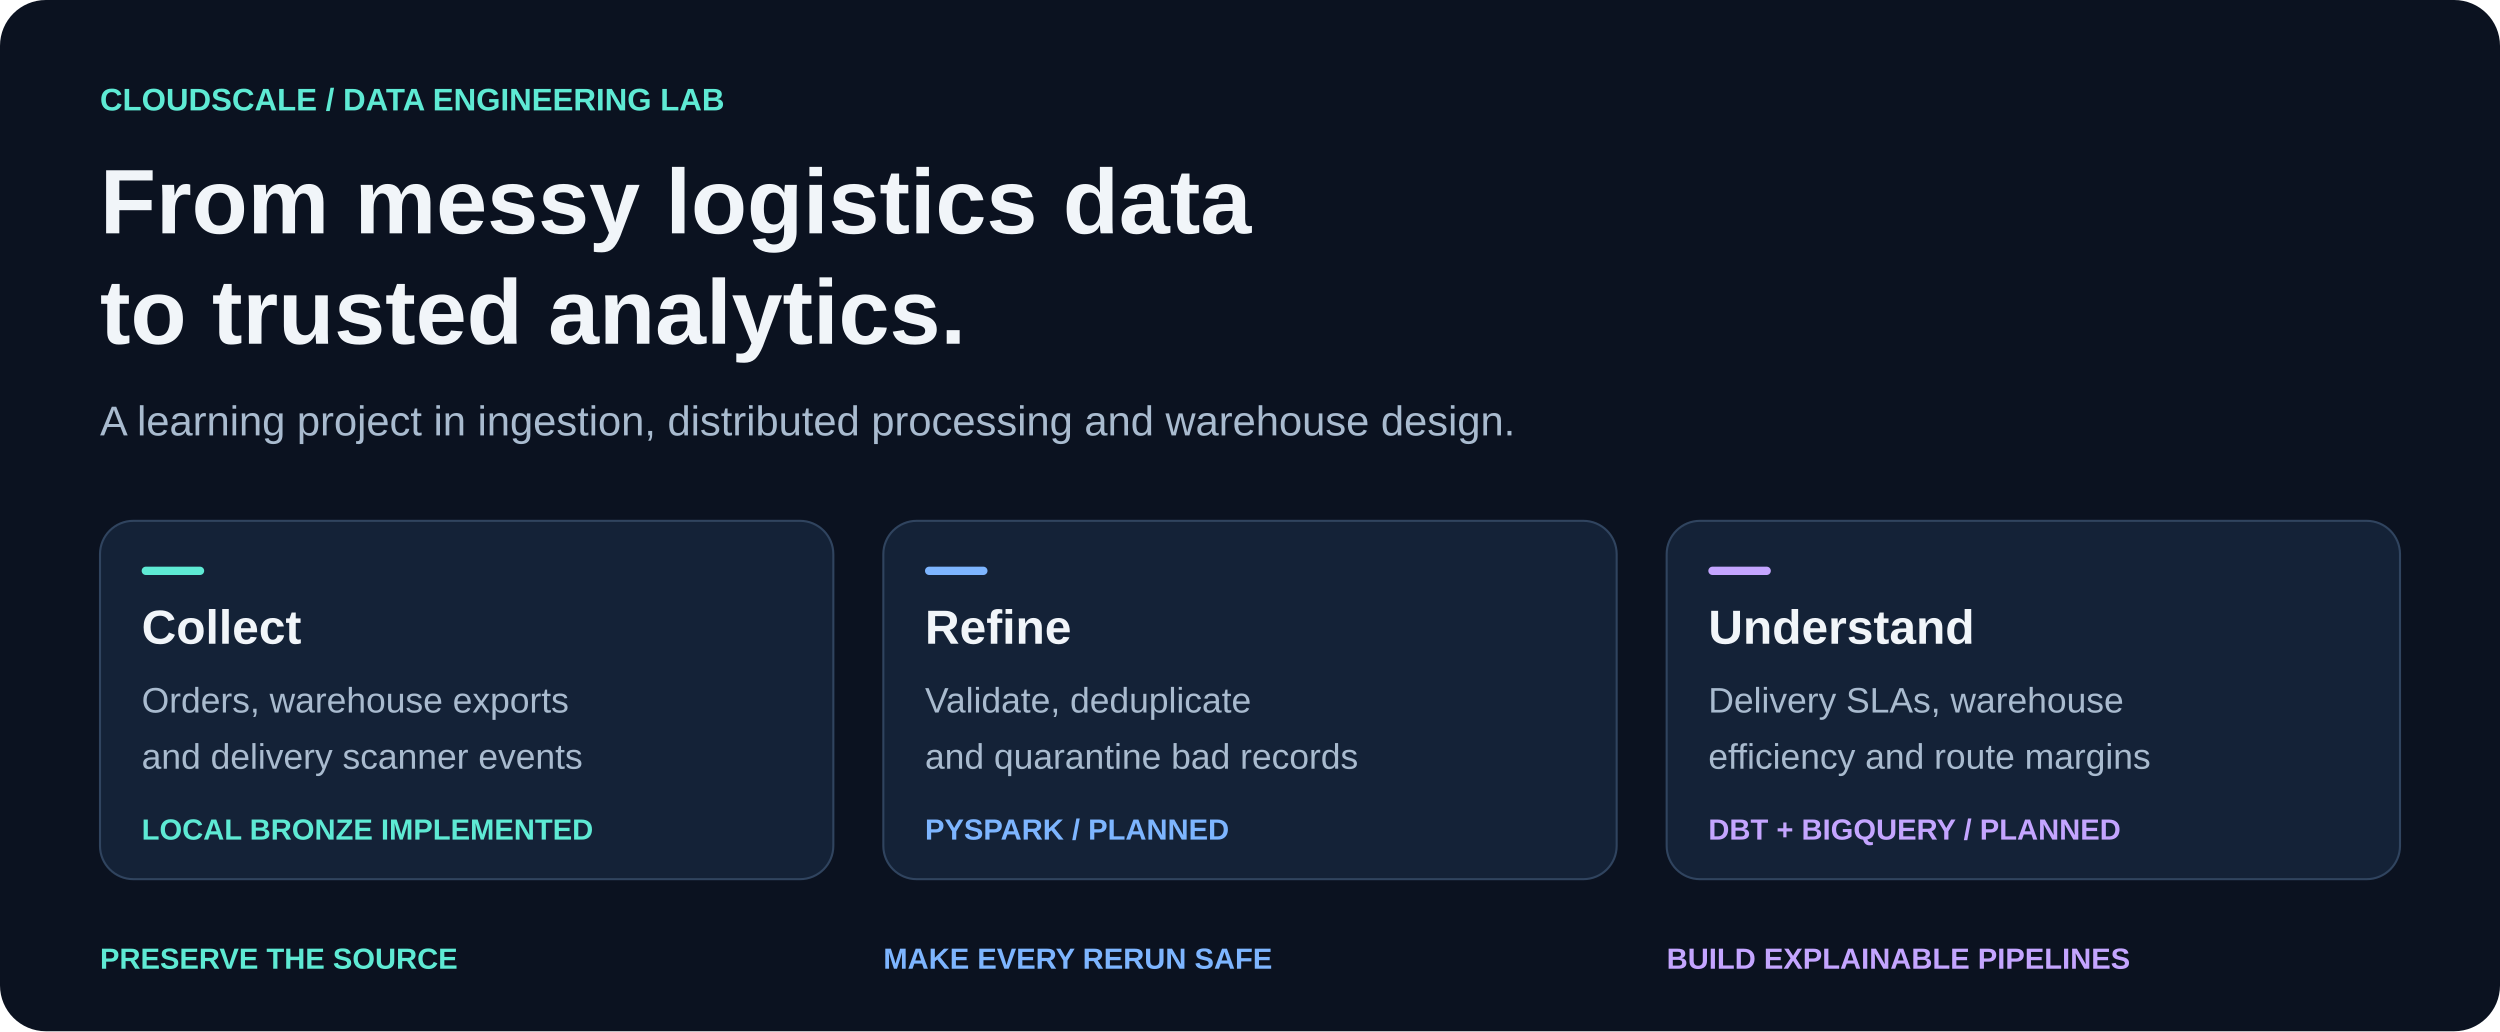
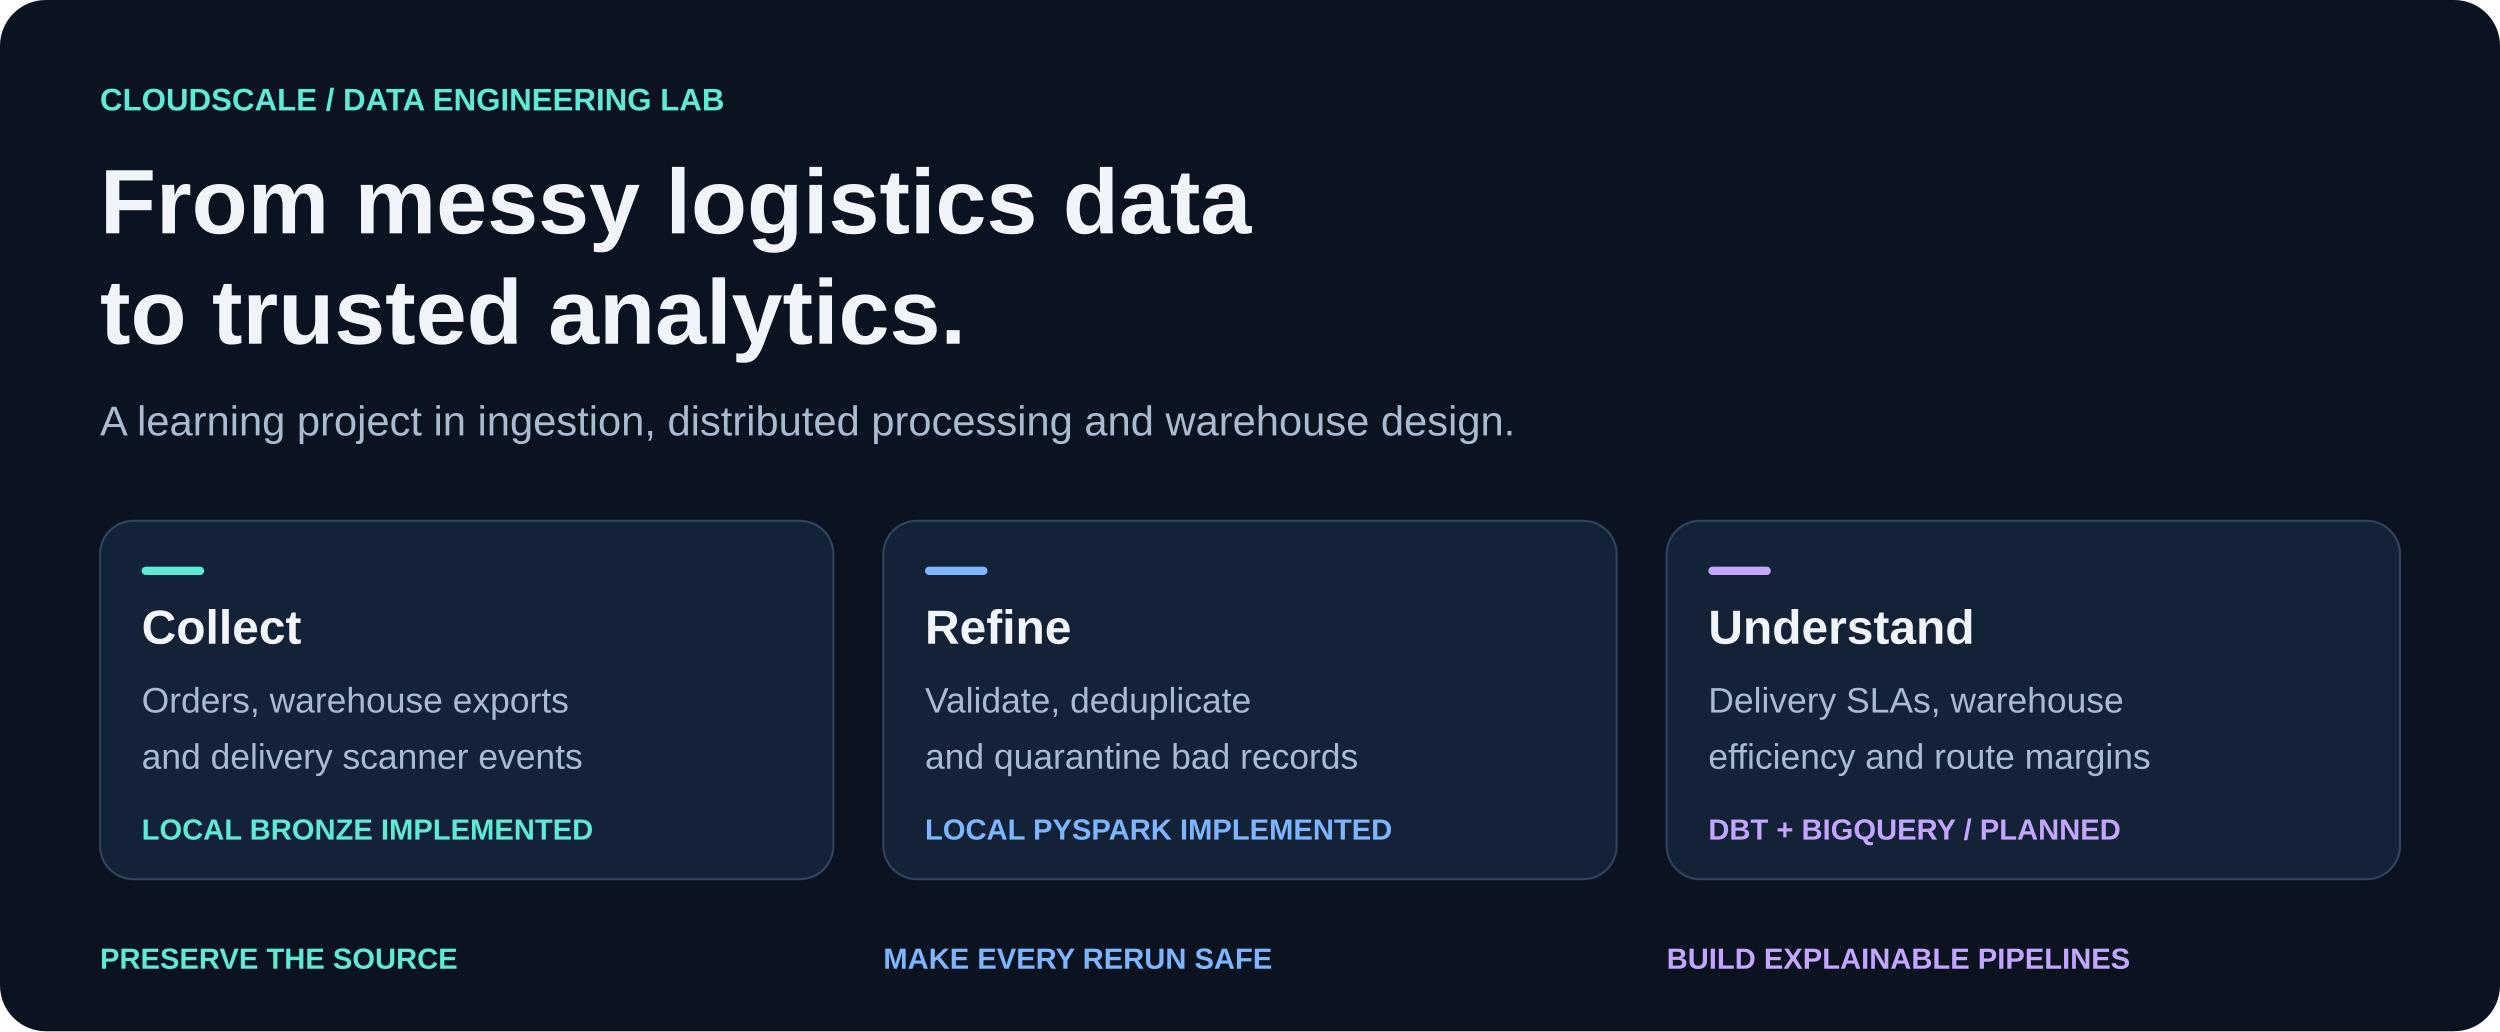
<svg xmlns="http://www.w3.org/2000/svg" width="1200" height="495" viewBox="0 0 1200 495" role="img" aria-labelledby="title desc">
  <defs>
    <marker id="arrow" markerWidth="8" markerHeight="8" refX="7" refY="4" orient="auto">
      <path d="M0,0 L8,4 L0,8" fill="#5eead4" />
    </marker>
  </defs>
  <rect width="1200" height="495" rx="22" fill="#0b1220" />
  <g font-family="Segoe UI, Arial, sans-serif">
    <text x="48" y="53" fill="#5eead4" font-size="15" font-weight="650">CLOUDSCALE / DATA ENGINEERING LAB</text>
    <text x="48" y="112" fill="#f1f5f9" font-size="44" font-weight="700">From messy logistics data</text>
    <text x="48" y="165" fill="#f1f5f9" font-size="44" font-weight="700">to trusted analytics.</text>
    <text x="48" y="209" fill="#a9bbcf" font-size="20" font-weight="400">A learning project in ingestion, distributed processing and warehouse design.</text>
    <rect x="48" y="250" width="352" height="172" rx="16" fill="#142237" stroke="#30445f" />
    <rect x="68" y="272" width="30" height="4" rx="2" fill="#5eead4" />
    <text x="68" y="309" fill="#f1f5f9" font-size="23" font-weight="650">Collect</text>
    <text x="68" y="342" fill="#a9bbcf" font-size="17" font-weight="400">Orders, warehouse exports</text>
    <text x="68" y="369" fill="#a9bbcf" font-size="17" font-weight="400">and delivery scanner events</text>
    <text x="68" y="403" fill="#5eead4" font-size="14" font-weight="650">LOCAL BRONZE IMPLEMENTED</text>
    <rect x="424" y="250" width="352" height="172" rx="16" fill="#142237" stroke="#30445f" />
    <rect x="444" y="272" width="30" height="4" rx="2" fill="#7db5ff" />
    <text x="444" y="309" fill="#f1f5f9" font-size="23" font-weight="650">Refine</text>
    <text x="444" y="342" fill="#a9bbcf" font-size="17" font-weight="400">Validate, deduplicate</text>
    <text x="444" y="369" fill="#a9bbcf" font-size="17" font-weight="400">and quarantine bad records</text>
-     <text x="444" y="403" fill="#7db5ff" font-size="14" font-weight="650">PYSPARK / PLANNED</text>
+     <text x="444" y="403" fill="#7db5ff" font-size="14" font-weight="650">LOCAL PYSPARK IMPLEMENTED</text>
    <rect x="800" y="250" width="352" height="172" rx="16" fill="#142237" stroke="#30445f" />
    <rect x="820" y="272" width="30" height="4" rx="2" fill="#c4a5ff" />
    <text x="820" y="309" fill="#f1f5f9" font-size="23" font-weight="650">Understand</text>
    <text x="820" y="342" fill="#a9bbcf" font-size="17" font-weight="400">Delivery SLAs, warehouse</text>
    <text x="820" y="369" fill="#a9bbcf" font-size="17" font-weight="400">efficiency and route margins</text>
    <text x="820" y="403" fill="#c4a5ff" font-size="14" font-weight="650">DBT + BIGQUERY / PLANNED</text>
    <text x="48" y="465" fill="#5eead4" font-size="14" font-weight="650">PRESERVE THE SOURCE</text>
    <text x="424" y="465" fill="#7db5ff" font-size="14" font-weight="650">MAKE EVERY RERUN SAFE</text>
    <text x="800" y="465" fill="#c4a5ff" font-size="14" font-weight="650">BUILD EXPLAINABLE PIPELINES</text>
  </g>
</svg>
